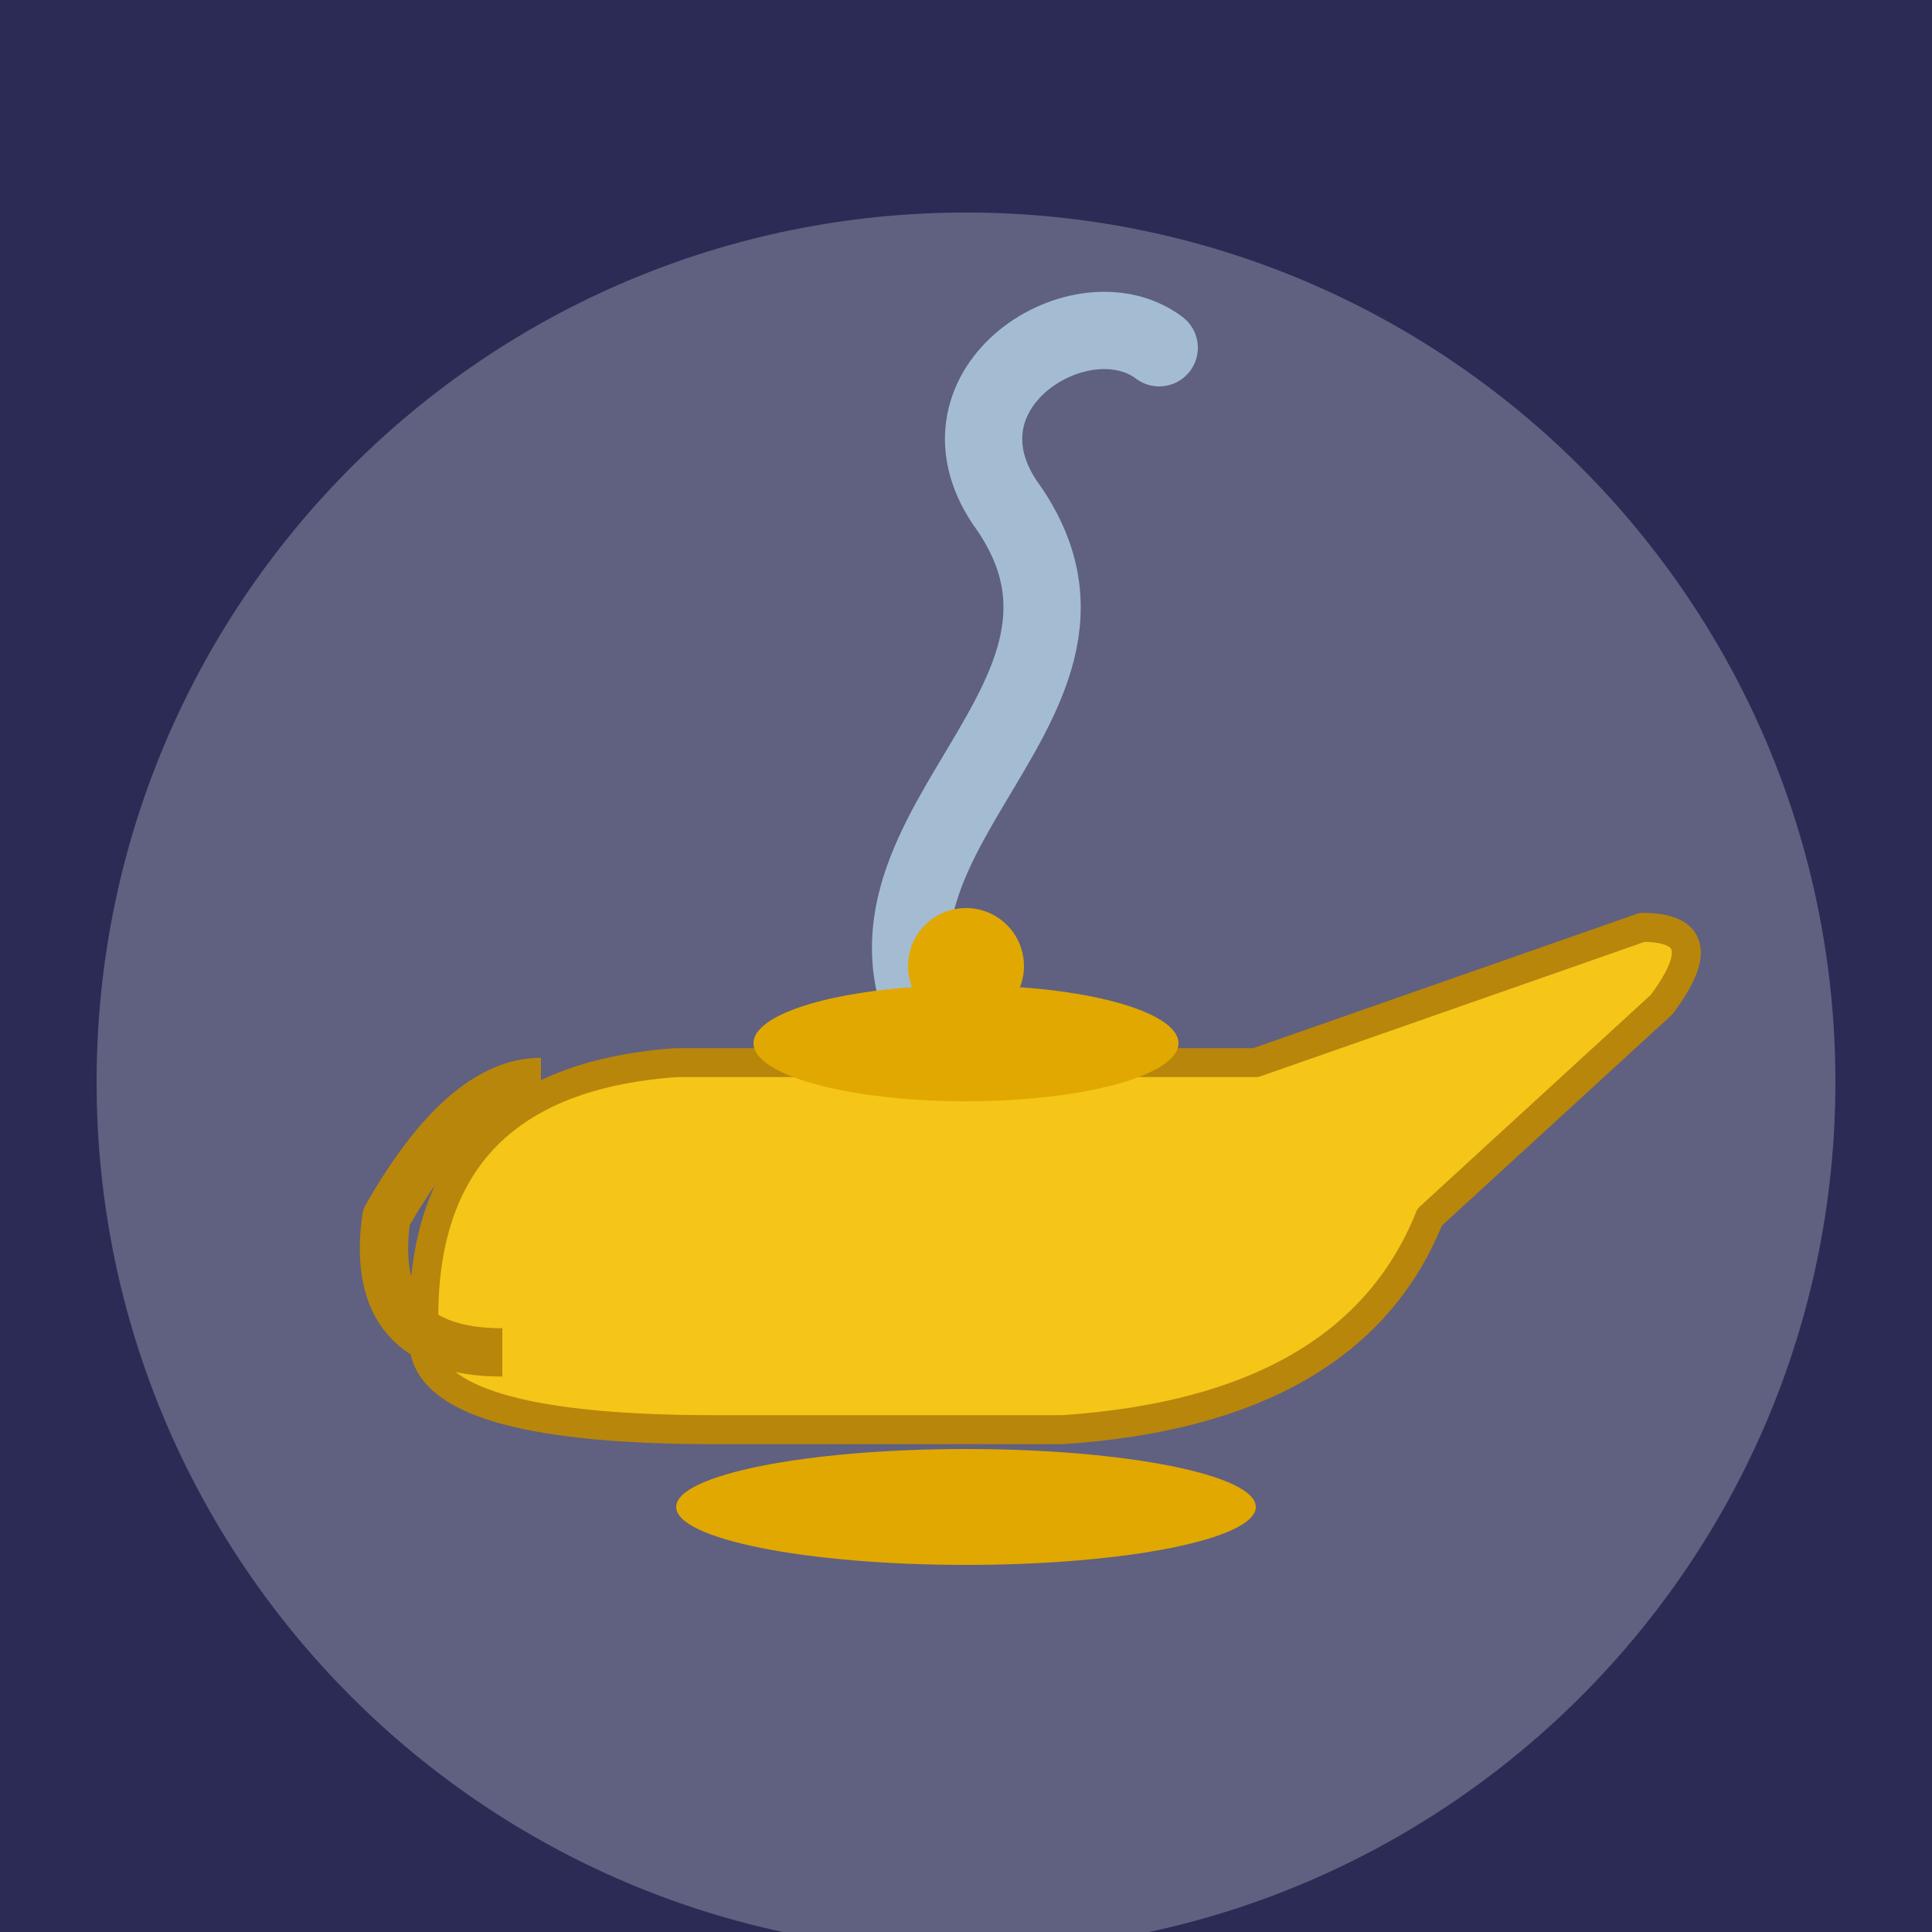
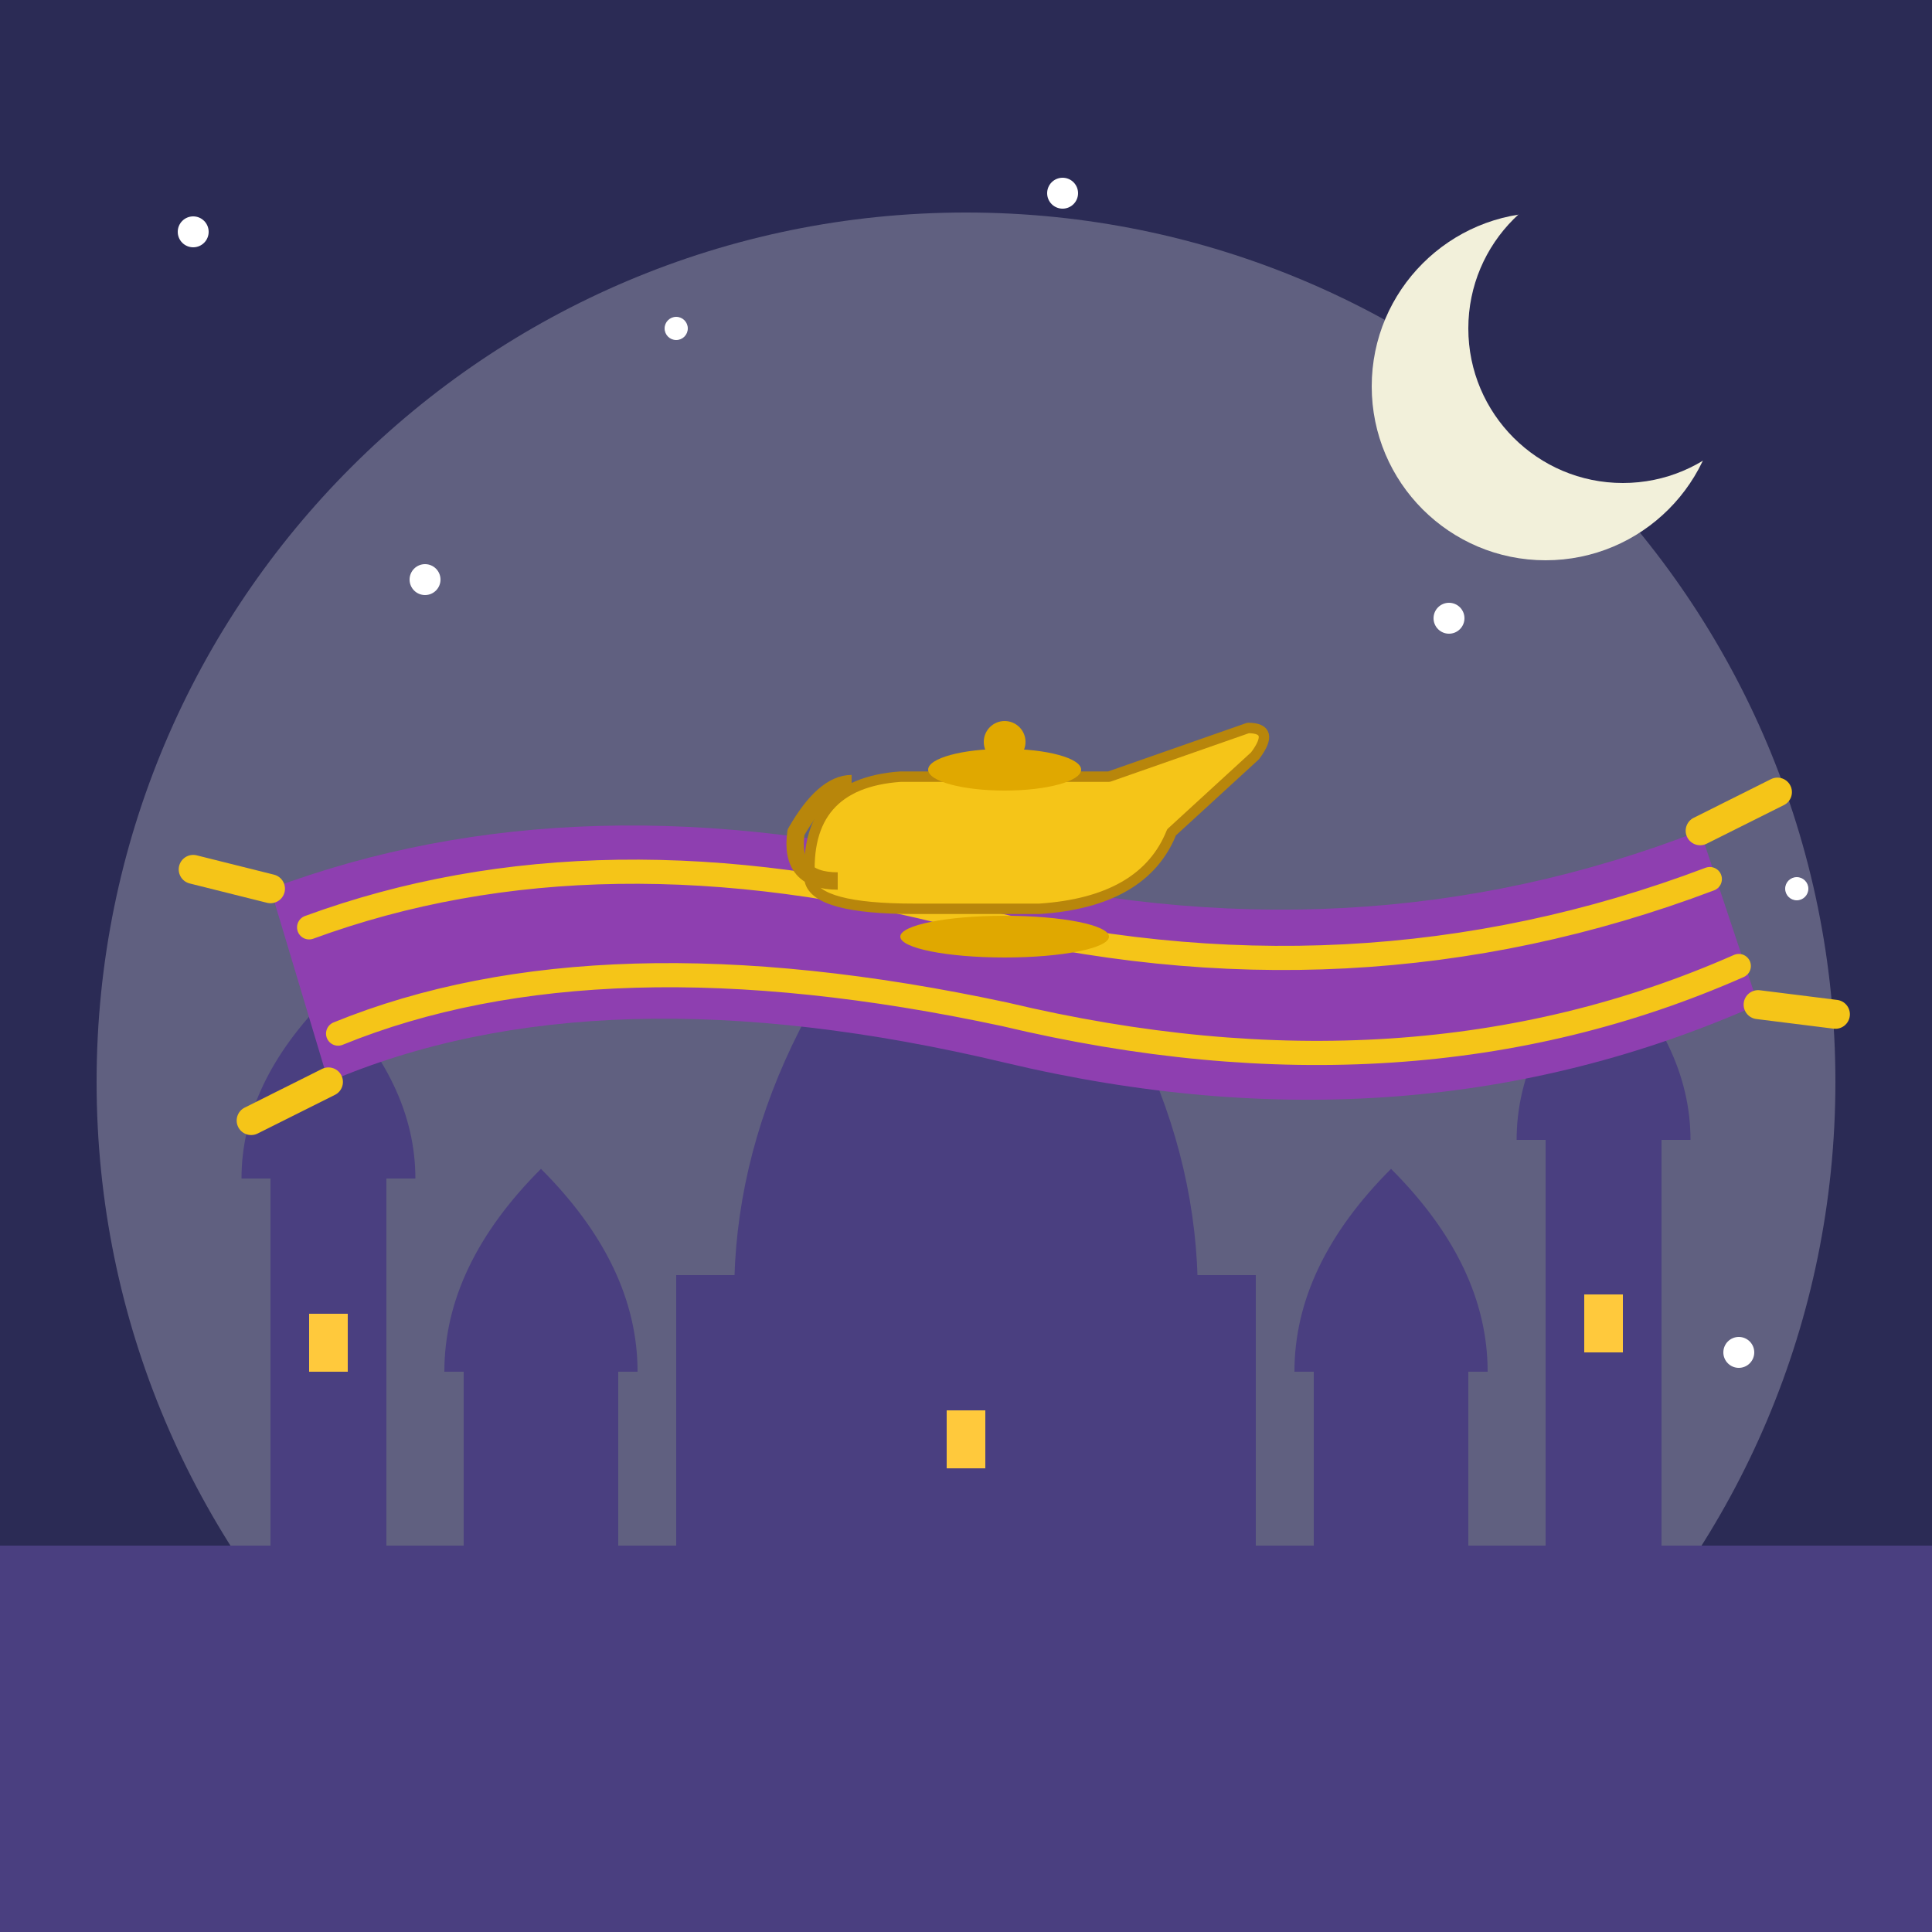
<svg xmlns="http://www.w3.org/2000/svg" viewBox="0 0 200 200">
  <rect width="200" height="200" fill="#2B2B55" />
  <circle cx="100" cy="112" r="90" fill="#fff" opacity=".25" />
-   <path d="M100 112 C80 88 120 74 104 52 C96 40 112 30 120 36" fill="none" stroke="#BFE3F5" stroke-width="8" stroke-linecap="round" opacity=".7" />
-   <path d="M44 140 Q42 112 70 110 H130 L170 96 Q178 96 172 104 L148 126 Q140 146 110 148 H74 Q46 148 44 140 Z" fill="#F5C518" stroke="#B8860B" stroke-width="3" stroke-linejoin="round" />
-   <path d="M56 112 Q48 112 40 126 Q38 140 52 140" fill="none" stroke="#B8860B" stroke-width="5" stroke-linejoin="round" />
-   <ellipse cx="100" cy="108" rx="22" ry="6" fill="#E0A800" />
-   <circle cx="100" cy="100" r="6" fill="#E0A800" />
-   <ellipse cx="100" cy="156" rx="30" ry="6" fill="#E0A800" />
+   <circle cx="20" cy="24" r="1.6" fill="#fff" />
+   <circle cx="44" cy="60" r="1.6" fill="#fff" />
+   <circle cx="170" cy="30" r="1.6" fill="#fff" />
+   <circle cx="150" cy="64" r="1.6" fill="#fff" />
+   <circle cx="30" cy="150" r="1.6" fill="#fff" />
+   <circle cx="180" cy="140" r="1.6" fill="#fff" />
+   <circle cx="110" cy="20" r="1.6" fill="#fff" />
+   <circle cx="70" cy="34" r="1.2" fill="#fff" />
+   <circle cx="186" cy="92" r="1.2" fill="#fff" />
+   <circle cx="160" cy="40" r="18" fill="#F2F0DA" />
+   <circle cx="168" cy="34" r="16" fill="#2B2B55" />
+   <rect x="0" y="160" width="200" height="40" rx="0" fill="#4A3F80" />
+   <rect x="70" y="132" width="60" height="30" rx="0" fill="#4A3F80" />
+   <path d="M76 134 Q76 107.6 100 83.6 Q124 107.6 124 134 Z" fill="#4A3F80" />
+   <rect x="28" y="120" width="12" height="42" rx="0" fill="#4A3F80" />
+   <path d="M25 122 Q25 112.1 34 103.1 Q43 112.1 43 122 Z" fill="#4A3F80" />
+   <rect x="160" y="116" width="12" height="46" rx="0" fill="#4A3F80" />
+   <path d="M157 118 Q157 108.1 166 99.1 Q175 108.1 175 118 Z" fill="#4A3F80" />
+   <rect x="48" y="140" width="16" height="22" rx="0" fill="#4A3F80" />
+   <path d="M46 142 Q46 131 56 121 Q66 131 66 142 Z" fill="#4A3F80" />
+   <rect x="136" y="140" width="16" height="22" rx="0" fill="#4A3F80" />
+   <path d="M134 142 Q134 131 144 121 Q154 131 154 142 Z" fill="#4A3F80" />
+   <rect x="98" y="146" width="4" height="6" rx="0" fill="#FFC93C" />
+   <rect x="32" y="136" width="4" height="6" rx="0" fill="#FFC93C" />
+   <rect x="164" y="134" width="4" height="6" rx="0" fill="#FFC93C" />
+   <path d="M28 92 Q60 80 100 90 Q140 100 176 86 L182 104 Q146 120 104 110 Q62 100 34 112 Z" fill="#8E3FB0" />
+   <path d="M32 96 Q62 85 100 95 Q140 105 177 91 M35 107 Q62 96 104 105 Q146 115 180 100" fill="none" stroke="#F5C518" stroke-width="2.5" stroke-linecap="round" stroke-linejoin="round" />
+   <path d="M28 92 L20 90 M34 112 L26 116 M176 86 L184 82 M182 104 L190 105" fill="none" stroke="#F5C518" stroke-width="3" stroke-linecap="round" stroke-linejoin="round" />
+   <g transform="translate(4 -36)">
+     <g transform="translate(100 120) scale(0.36) translate(-100 -120)">
+       <path d="M44 140 Q42 112 70 110 H130 L170 96 Q178 96 172 104 L148 126 Q140 146 110 148 H74 Q46 148 44 140 Z" fill="#F5C518" stroke="#B8860B" stroke-width="3" stroke-linejoin="round" />
+       <path d="M56 112 Q48 112 40 126 Q38 140 52 140" fill="none" stroke="#B8860B" stroke-width="5" stroke-linejoin="round" />
+       <ellipse cx="100" cy="108" rx="22" ry="6" fill="#E0A800" />
+       <circle cx="100" cy="100" r="6" fill="#E0A800" />
+       <ellipse cx="100" cy="156" rx="30" ry="6" fill="#E0A800" />
+     </g>
+   </g>
</svg>
